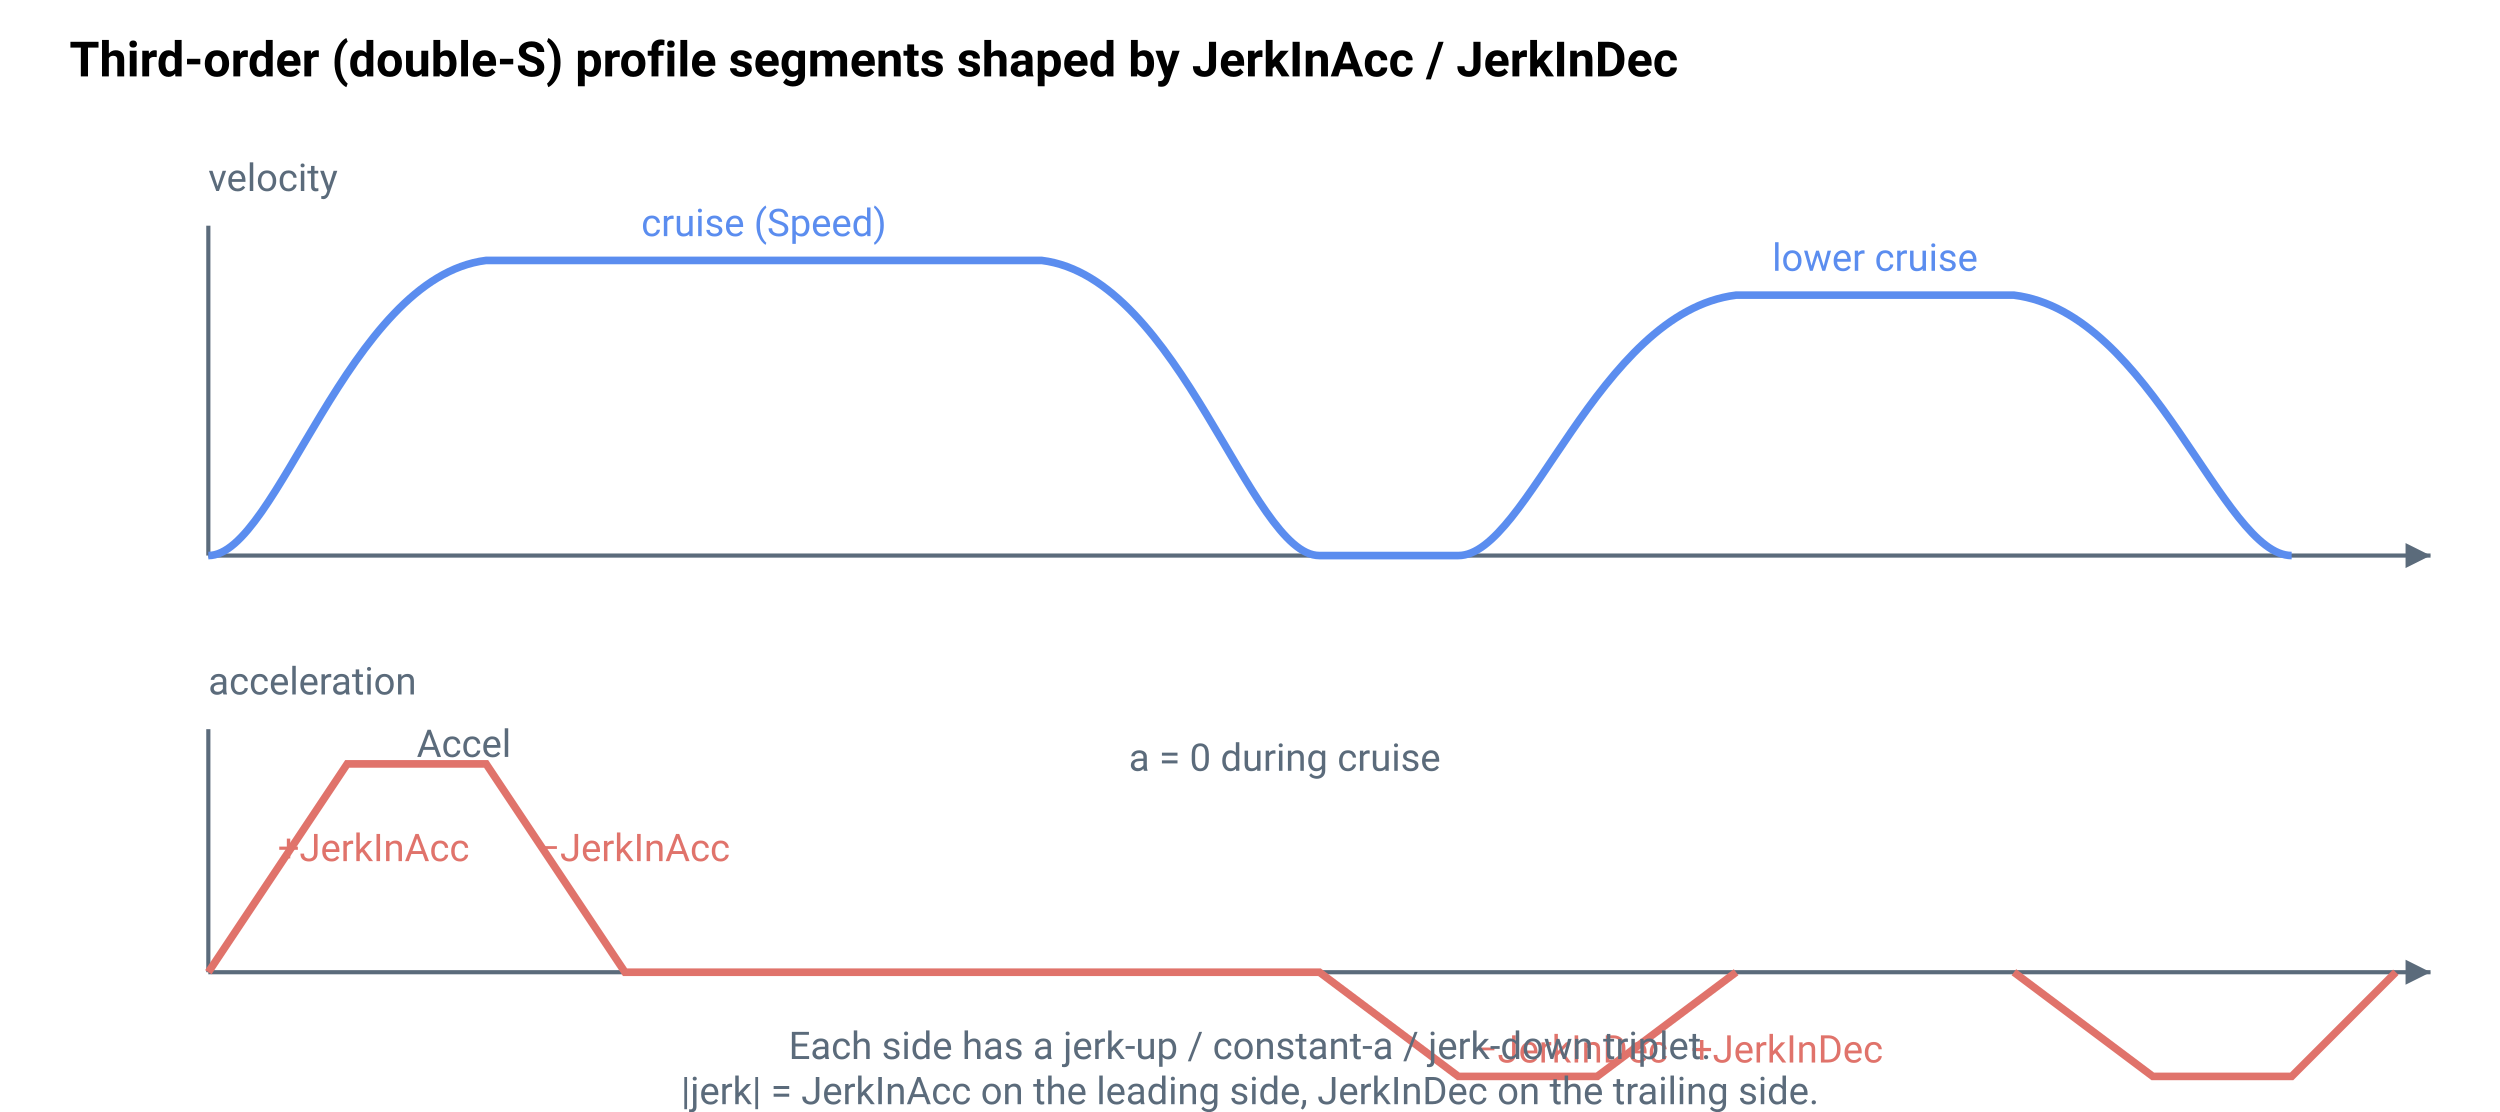
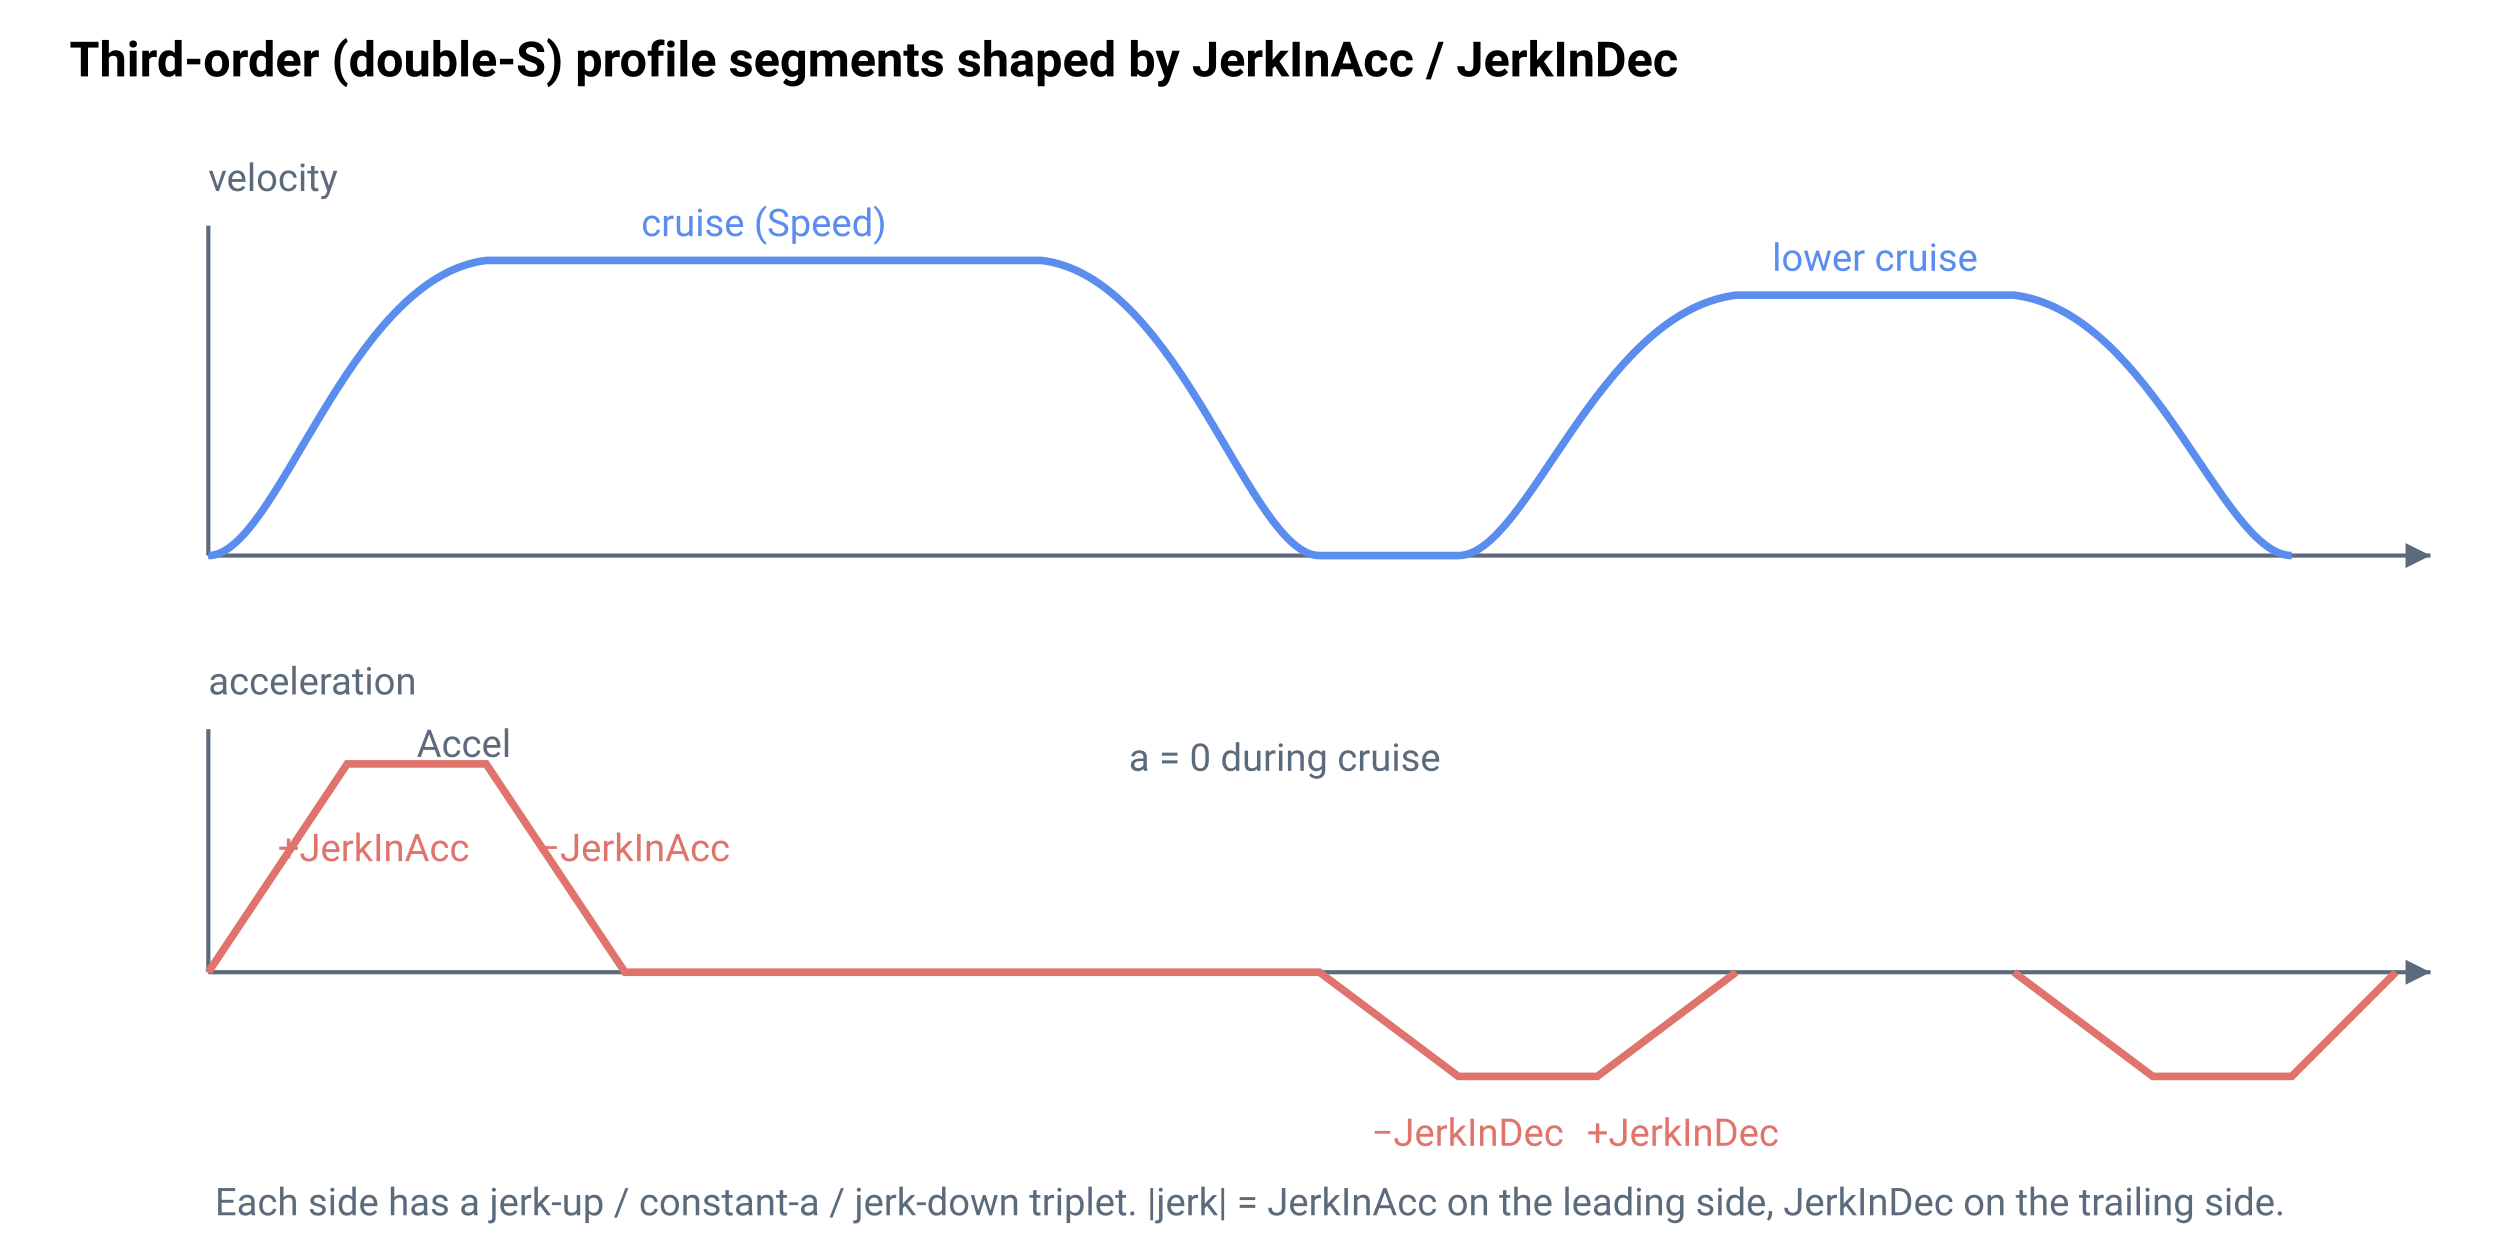
- <svg xmlns="http://www.w3.org/2000/svg" width="720" height="320" viewBox="0 0 720 320" font-family="-apple-system,Segoe UI,Roboto,sans-serif" font-size="13" role="img" aria-label="Third-order double-S velocity and acceleration profile: each accel and decel side is a jerk-up segment, a constant-acceleration plateau and a jerk-down segment; the jerk magnitude is JerkInAcc on the leading side and JerkInDec on the trailing side.">
+ <svg xmlns="http://www.w3.org/2000/svg" width="720" height="360" viewBox="0 0 720 360" font-family="-apple-system,Segoe UI,Roboto,sans-serif" font-size="13" role="img" aria-label="Third-order double-S velocity and acceleration profile: each accel and decel side is a jerk-up segment, a constant-acceleration plateau and a jerk-down segment; the jerk magnitude is JerkInAcc on the leading side and JerkInDec on the trailing side.">
  <defs>
    <marker id="arrow" markerWidth="8" markerHeight="8" refX="6" refY="3" orient="auto">
      <path d="M0,0 L6,3 L0,6 Z" fill="#5b6b7b" />
    </marker>
  </defs>
  <text x="20" y="22" font-size="14" font-weight="bold">Third-order (double-S) profile segments shaped by JerkInAcc / JerkInDec</text>
  <text x="60" y="55" font-size="11" fill="#5b6b7b">velocity</text>
  <line x1="60" y1="160" x2="700" y2="160" stroke="#5b6b7b" stroke-width="1.2" marker-end="url(#arrow)" />
  <line x1="60" y1="160" x2="60" y2="65" stroke="#5b6b7b" stroke-width="1.2" />
  <path d="M60,160 C80,160 100,80 140,75 L300,75 C340,80 360,160 380,160 L420,160 C440,160 460,90 500,85 L580,85 C620,90 640,160 660,160" fill="none" stroke="#5b8def" stroke-width="2.2" />
  <text x="220" y="68" text-anchor="middle" fill="#5b8def" font-size="11">cruise (Speed)</text>
  <text x="540" y="78" text-anchor="middle" fill="#5b8def" font-size="11">lower cruise</text>
  <text x="60" y="200" font-size="11" fill="#5b6b7b">acceleration</text>
  <line x1="60" y1="280" x2="700" y2="280" stroke="#5b6b7b" stroke-width="1.2" marker-end="url(#arrow)" />
  <line x1="60" y1="280" x2="60" y2="210" stroke="#5b6b7b" stroke-width="1.2" />
  <polyline points="60,280 100,220 140,220 180,280 380,280 420,310 460,310 500,280" fill="none" stroke="#e0736b" stroke-width="2.2" />
  <polyline points="580,280 620,310 660,310 690,280" fill="none" stroke="#e0736b" stroke-width="2.2" />
  <text x="80" y="248" fill="#e0736b" font-size="11">+JerkInAcc</text>
  <text x="155" y="248" fill="#e0736b" font-size="11">−JerkInAcc</text>
  <text x="120" y="218" fill="#5b6b7b" font-size="11">Accel</text>
-   <text x="425" y="306" fill="#e0736b" font-size="11">−JerkInDec</text>
-   <text x="487" y="306" fill="#e0736b" font-size="11">+JerkInDec</text>
-   <text x="440" y="304" fill="#5b6b7b" font-size="10" />
+   <text x="395" y="330" fill="#e0736b" font-size="11">−JerkInDec</text>
+   <text x="457" y="330" fill="#e0736b" font-size="11">+JerkInDec</text>
  <text x="370" y="222" text-anchor="middle" fill="#5b6b7b" font-size="11">a = 0 during cruise</text>
-   <text x="360" y="305" text-anchor="middle" fill="#5b6b7b" font-size="11">Each side has a jerk-up / constant-a / jerk-down triplet.</text>
-   <text x="360" y="318" text-anchor="middle" fill="#5b6b7b" font-size="11">|jerk| = JerkInAcc on the leading side, JerkInDec on the trailing side.</text>
+   <text x="360" y="350" text-anchor="middle" fill="#5b6b7b" font-size="11">Each side has a jerk-up / constant-a / jerk-down triplet. |jerk| = JerkInAcc on the leading side, JerkInDec on the trailing side.</text>
</svg>
